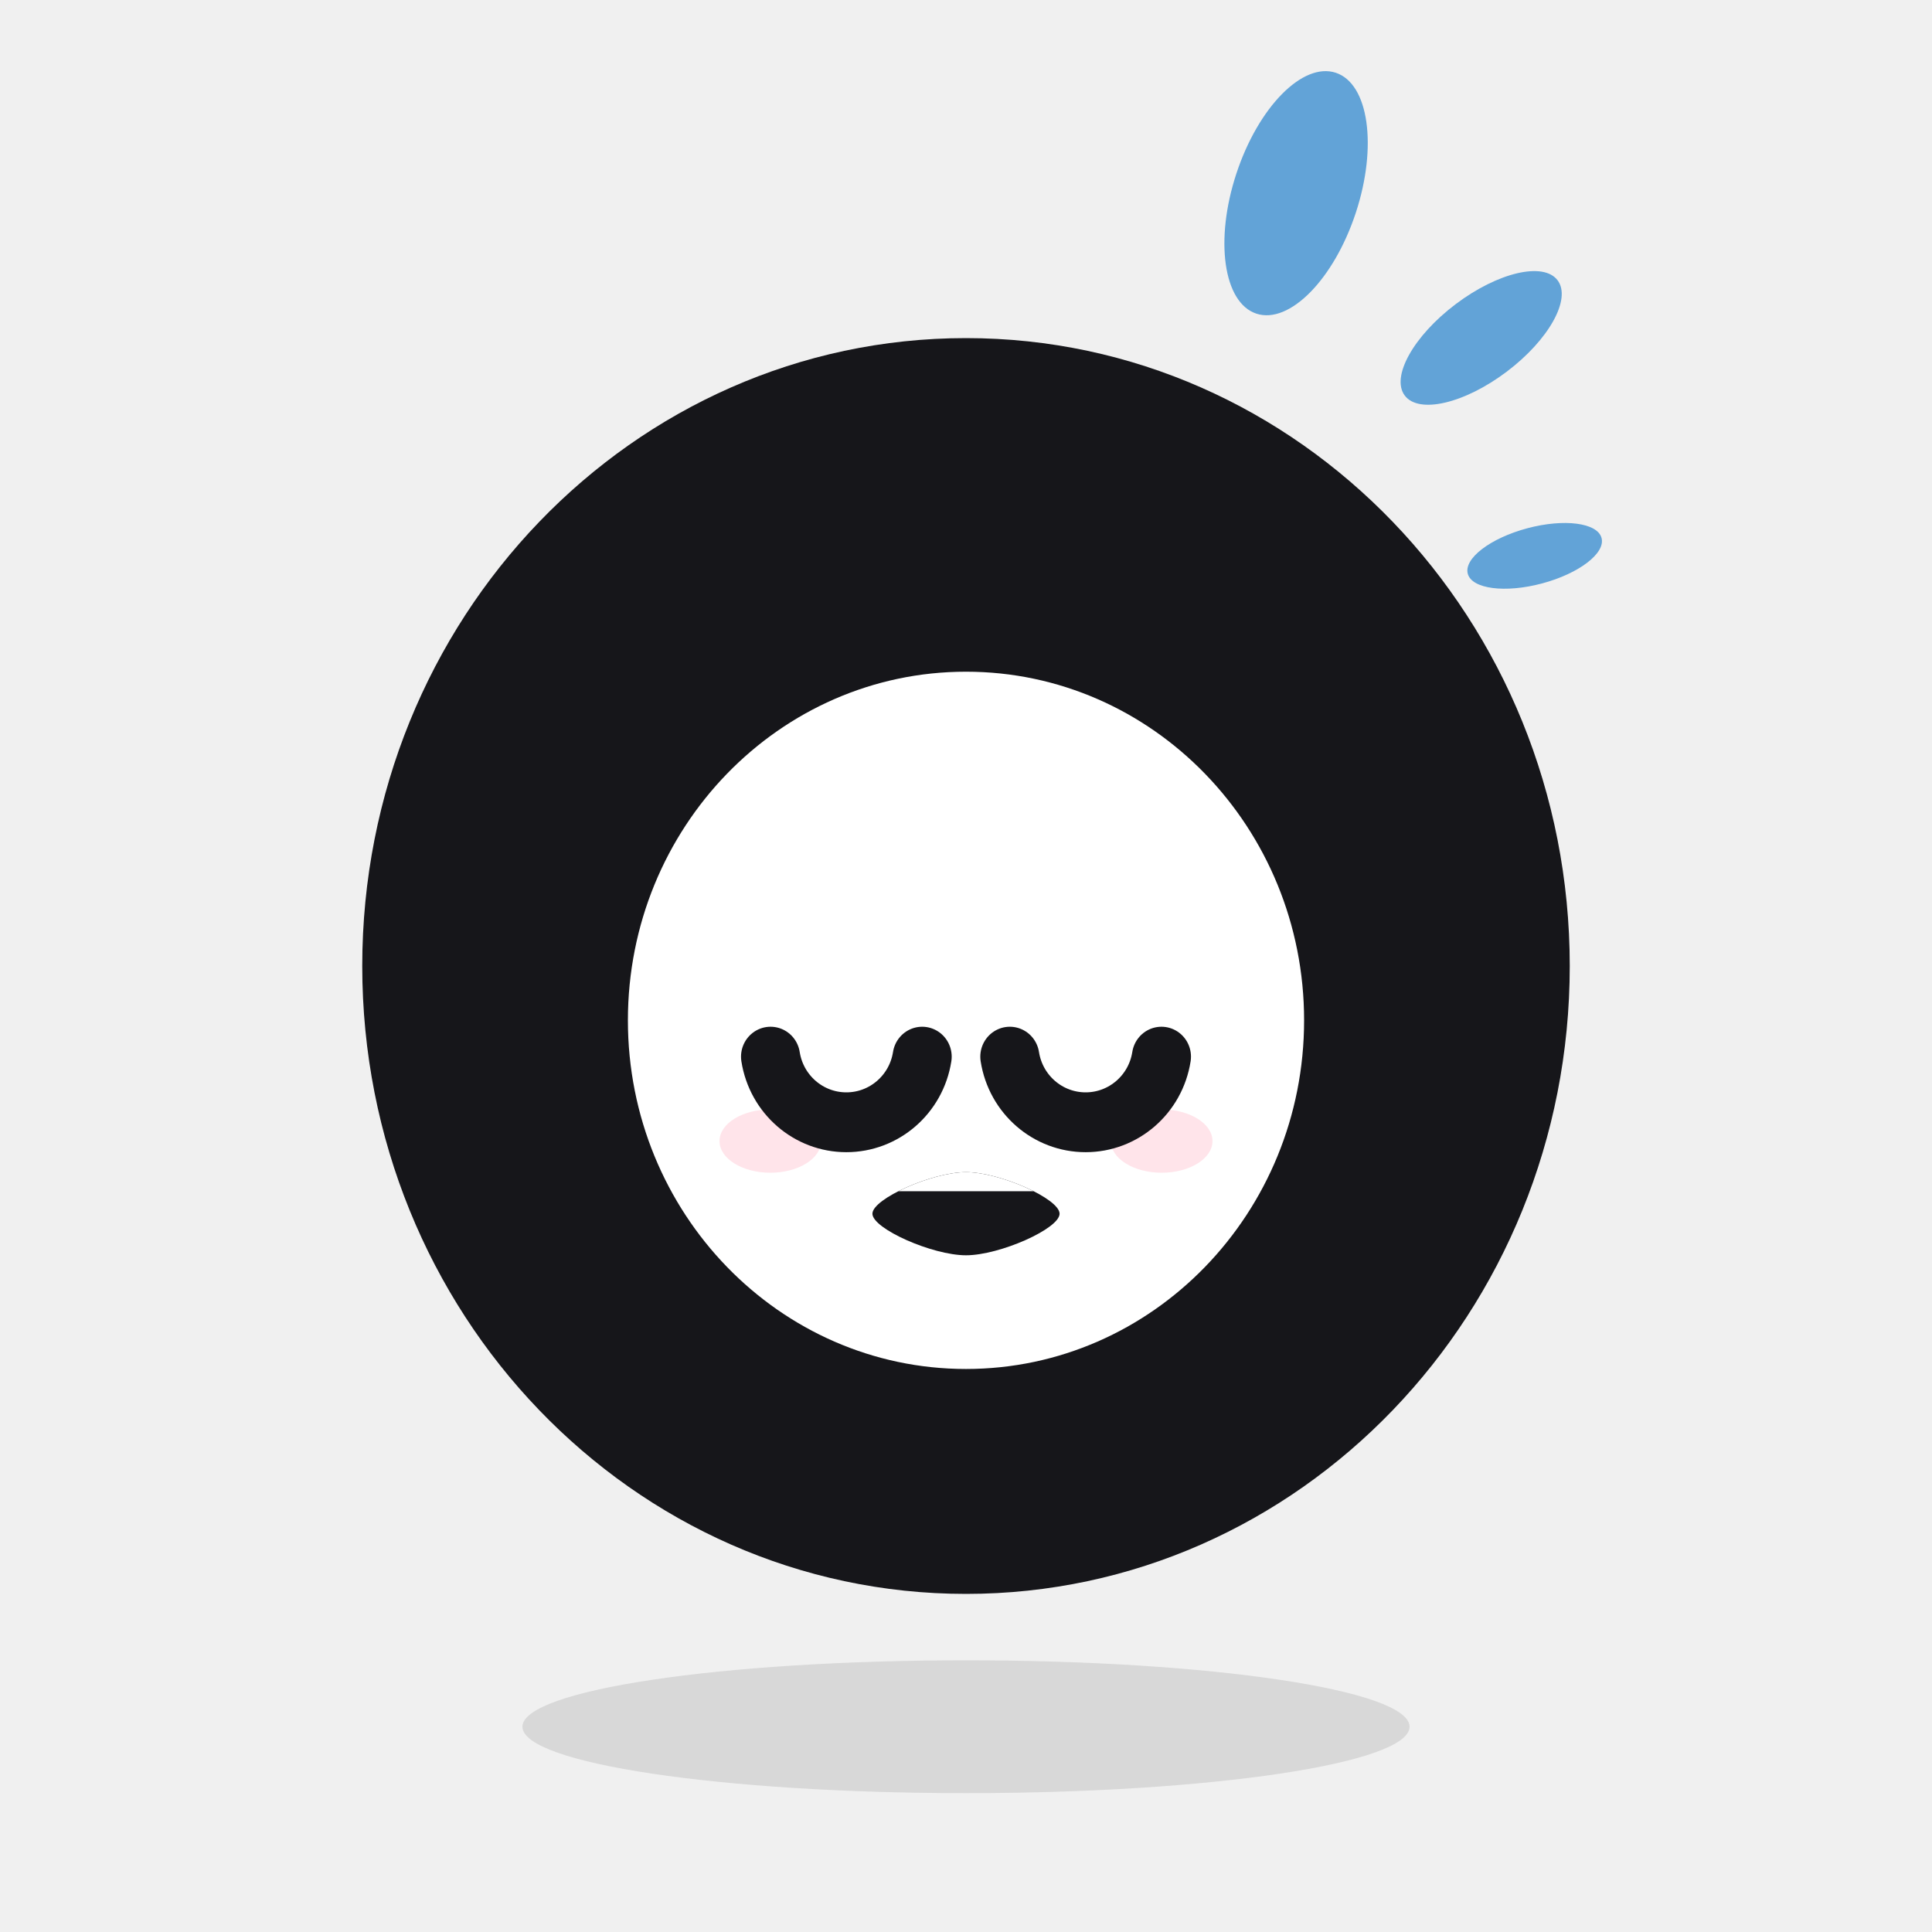
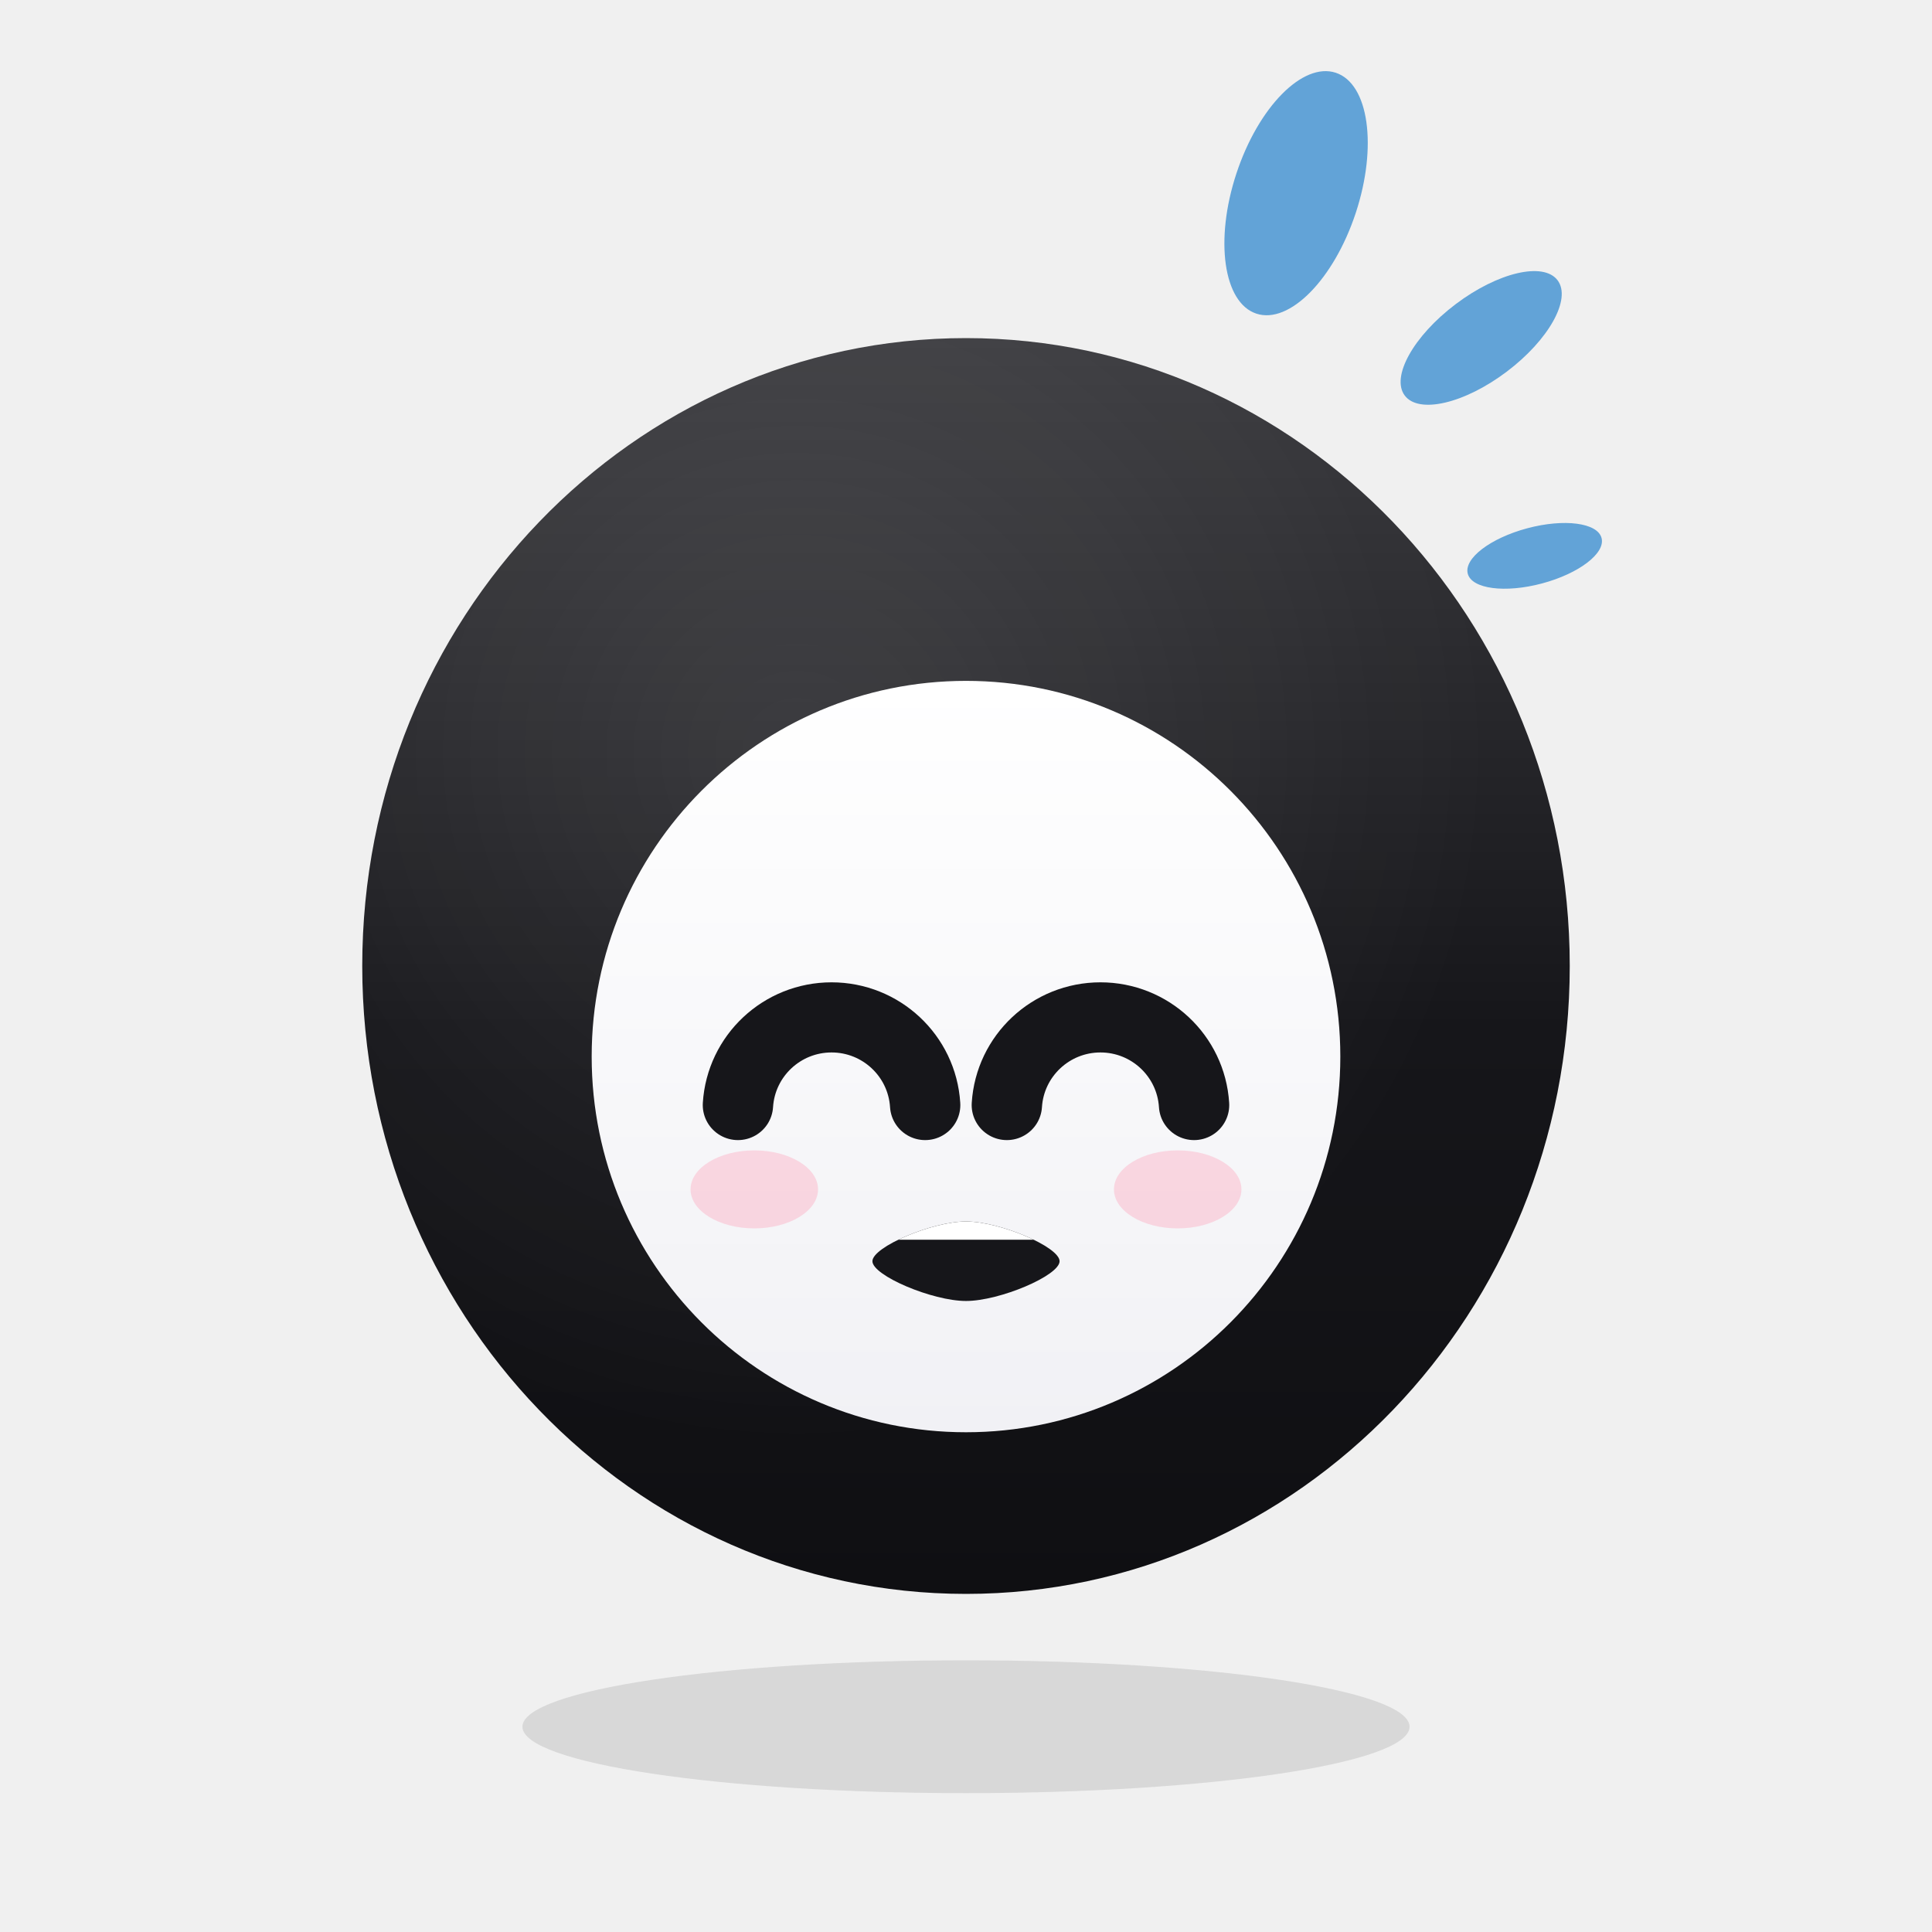
<svg xmlns="http://www.w3.org/2000/svg" width="320" height="320" viewBox="0 0 320 320">
  <defs>
+     <linearGradient id="bg0" gradientUnits="userSpaceOnUse" x1="0" y1="-104" x2="0" y2="104">
+       <stop offset="0" stop-color="#3b3b3f" />
+       <stop offset="0.55" stop-color="#16161A" />
+       <stop offset="1" stop-color="#0f0f12" />
+     </linearGradient>
+     <radialGradient id="bg1" gradientUnits="userSpaceOnUse" cx="-28" cy="-35.36" r="115" fx="-28" fy="-35.36">
+       <stop offset="0" stop-color="#FFFFFF" />
+       <stop offset="1" stop-color="rgba(255,255,255,0)" />
+     </radialGradient>
+     <linearGradient id="bg2" gradientUnits="userSpaceOnUse" x1="0" y1="-47.226" x2="0" y2="77.226">
+       <stop offset="0" stop-color="#FFFFFF" />
+       <stop offset="1" stop-color="#F1F1F5" />
+     </linearGradient>
    <clipPath id="bc1">
-       <path d="M56 9C56 40.891 30.928 66.745 0 66.745C-30.928 66.745 -56 40.891 -56 9C-56 -22.891 -30.928 -48.745 0 -48.745C30.928 -48.745 56 -22.891 56 9" transform="matrix(1 0 0 1 160 160)" />
+       <path d="M62 15C62 49.367 34.242 77.226 0 77.226C-34.242 77.226 -62 49.367 -62 15C-62 -19.367 -34.242 -47.226 0 -47.226C34.242 -47.226 62 -19.367 62 15" transform="matrix(1 0 0 1 160 160)" />
    </clipPath>
    <clipPath id="bc2">
-       <path d="M-15.5 3.3C-15.5 0.6 -5.58 -4.2 0 -4.2C5.58 -4.2 15.5 0.6 15.5 3.3C15.5 6 5.58 10.8 0 10.8C-5.58 10.8 -15.5 6 -15.5 3.3Z" transform="matrix(1 0 0 0.918 160 198)" />
+       <path d="M-15.5 3.3C-15.5 0.6 -5.58 -4.2 0 -4.2C5.58 -4.2 15.5 0.6 15.5 3.3C15.5 6 5.58 10.8 0 10.8C-5.58 10.8 -15.5 6 -15.5 3.3Z" transform="matrix(1 0 0 0.878 160 206)" />
    </clipPath>
  </defs>
  <path d="M73.467 126C73.467 132.075 40.575 137 0 137C-40.575 137 -73.467 132.075 -73.467 126C-73.467 119.925 -40.575 115 0 115C40.575 115 73.467 119.925 73.467 126" fill="rgba(22,22,26,0.13)" fill-opacity="0.857" transform="matrix(1 0 0 1 160 160)" />
-   <path d="M100 0C100 57.438 55.228 104 0 104C-55.228 104 -100 57.438 -100 0C-100 -57.438 -55.228 -104 0 -104C55.228 -104 100 -57.438 100 0" fill="#16161A" transform="matrix(1 0 0 1 160 160)" />
-   <path d="M56 9C56 40.891 30.928 66.745 0 66.745C-30.928 66.745 -56 40.891 -56 9C-56 -22.891 -30.928 -48.745 0 -48.745C30.928 -48.745 56 -22.891 56 9" fill="#FFFFFF" transform="matrix(1 0 0 1 160 160)" />
-   <path d="M9 0C9 3.038 4.971 5.5 0 5.5C-4.971 5.5 -9 3.038 -9 0C-9 -3.038 -4.971 -5.5 0 -5.5C4.971 -5.5 9 -3.038 9 0" fill="rgba(255,138,168,0.42)" fill-opacity="0.55" transform="matrix(0.935 0 0 0.953 127.588 189)" />
-   <path d="M9 0C9 3.038 4.971 5.5 0 5.5C-4.971 5.5 -9 3.038 -9 0C-9 -3.038 -4.971 -5.5 0 -5.5C4.971 -5.5 9 -3.038 9 0" fill="rgba(255,138,168,0.42)" fill-opacity="0.55" transform="matrix(0.935 0 0 0.953 192.412 189)" />
+   <path d="M100 0C100 57.438 55.228 104 0 104C-55.228 104 -100 57.438 -100 0C-100 -57.438 -55.228 -104 0 -104C55.228 -104 100 -57.438 100 0" fill="url(#bg0)" transform="matrix(1 0 0 1 160 160)" />
+   <path d="M100 0C100 57.438 55.228 104 0 104C-55.228 104 -100 57.438 -100 0C-100 -57.438 -55.228 -104 0 -104C55.228 -104 100 -57.438 100 0" fill="url(#bg1)" fill-opacity="0.1" transform="matrix(1 0 0 1 160 160)" />
+   <path d="M62 15C62 49.367 34.242 77.226 0 77.226C-34.242 77.226 -62 49.367 -62 15C-62 -19.367 -34.242 -47.226 0 -47.226C34.242 -47.226 62 -19.367 62 15" fill="url(#bg2)" transform="matrix(1 0 0 1 160 160)" />
+   <path d="M11.5 0C11.5 3.866 6.351 7 0 7C-6.351 7 -11.5 3.866 -11.5 0C-11.5 -3.866 -6.351 -7 0 -7C6.351 -7 11.5 -3.866 11.5 0" fill="rgba(255,138,168,0.42)" fill-opacity="0.7" transform="matrix(0.918 0 0 0.923 124.936 197)" />
+   <path d="M11.5 0C11.5 3.866 6.351 7 0 7C-6.351 7 -11.5 3.866 -11.5 0C-11.5 -3.866 -6.351 -7 0 -7C6.351 -7 11.5 -3.866 11.5 0" fill="rgba(255,138,168,0.42)" fill-opacity="0.7" transform="matrix(0.918 0 0 0.923 195.064 197)" />
  <g clip-path="url(#bc1)">
-     <path d="M12.84 2.034C11.84 8.35 6.395 13 0 13C-6.395 13 -11.84 8.35 -12.84 2.034" fill="none" stroke="#16161A" stroke-width="10" stroke-linecap="round" stroke-linejoin="round" transform="matrix(0.978 0 0 0.991 140.184 173)" />
-     <path d="M12.84 2.034C11.84 8.35 6.395 13 0 13C-6.395 13 -11.84 8.35 -12.84 2.034" fill="none" stroke="#16161A" stroke-width="10" stroke-linecap="round" stroke-linejoin="round" transform="matrix(0.978 0 0 0.991 179.816 173)" />
-     <path d="M-15.5 3.3C-15.5 0.6 -5.58 -4.2 0 -4.2C5.58 -4.2 15.5 0.6 15.5 3.3C15.5 6 5.58 10.8 0 10.8C-5.58 10.8 -15.5 6 -15.5 3.3Z" fill="#16161A" transform="matrix(1 0 0 0.918 160 198)" />
+     <path d="M-15.968 -1.005C-15.438 -9.434 -8.446 -16 0 -16C8.446 -16 15.438 -9.434 15.968 -1.005" fill="none" stroke="#16161A" stroke-width="12" stroke-linecap="round" stroke-linejoin="round" transform="matrix(0.971 0 0 0.968 137.73 184)" />
+     <path d="M-15.968 -1.005C-15.438 -9.434 -8.446 -16 0 -16C8.446 -16 15.438 -9.434 15.968 -1.005" fill="none" stroke="#16161A" stroke-width="12" stroke-linecap="round" stroke-linejoin="round" transform="matrix(0.971 0 0 0.968 182.27 184)" />
+     <path d="M-15.5 3.3C-15.5 0.6 -5.58 -4.2 0 -4.2C5.58 -4.2 15.5 0.6 15.5 3.3C15.5 6 5.58 10.8 0 10.8C-5.58 10.8 -15.5 6 -15.5 3.3Z" fill="#16161A" transform="matrix(1 0 0 0.878 160 206)" />
    <g clip-path="url(#bc2)">
-       <path d="M-15.5 -4.2H15.5V-0.75H-15.5Z" fill="#FFFFFF" transform="matrix(1 0 0 0.918 160 198)" />
+       <path d="M-15.5 -4.2H15.5V-0.75H-15.5Z" fill="#FFFFFF" transform="matrix(1 0 0 0.878 160 206)" />
    </g>
  </g>
  <path d="M10.407 0C10.407 11.598 5.748 21 0 21C-5.748 21 -10.407 11.598 -10.407 0C-10.407 -11.598 -5.748 -21 0 -21C5.748 -21 10.407 -11.598 10.407 0" fill="#1478C9" fill-opacity="0.644" transform="matrix(0.95 0.313 -0.313 0.95 214.672 32)" />
  <path d="M7.013 0C7.013 8.759 3.873 15.859 0 15.859C-3.873 15.859 -7.013 8.759 -7.013 0C-7.013 -8.759 -3.873 -15.859 0 -15.859C3.873 -15.859 7.013 -8.759 7.013 0" fill="#1478C9" fill-opacity="0.644" transform="matrix(0.602 0.798 -0.798 0.602 245.33 55.971)" />
  <path d="M4.73 0C4.73 6.334 2.612 11.469 0 11.469C-2.612 11.469 -4.73 6.334 -4.73 0C-4.73 -6.334 -2.612 -11.469 0 -11.469C2.612 -11.469 4.73 -6.334 4.73 0" fill="#1478C9" fill-opacity="0.644" transform="matrix(0.258 0.966 -0.966 0.258 254.188 92.067)" />
</svg>
